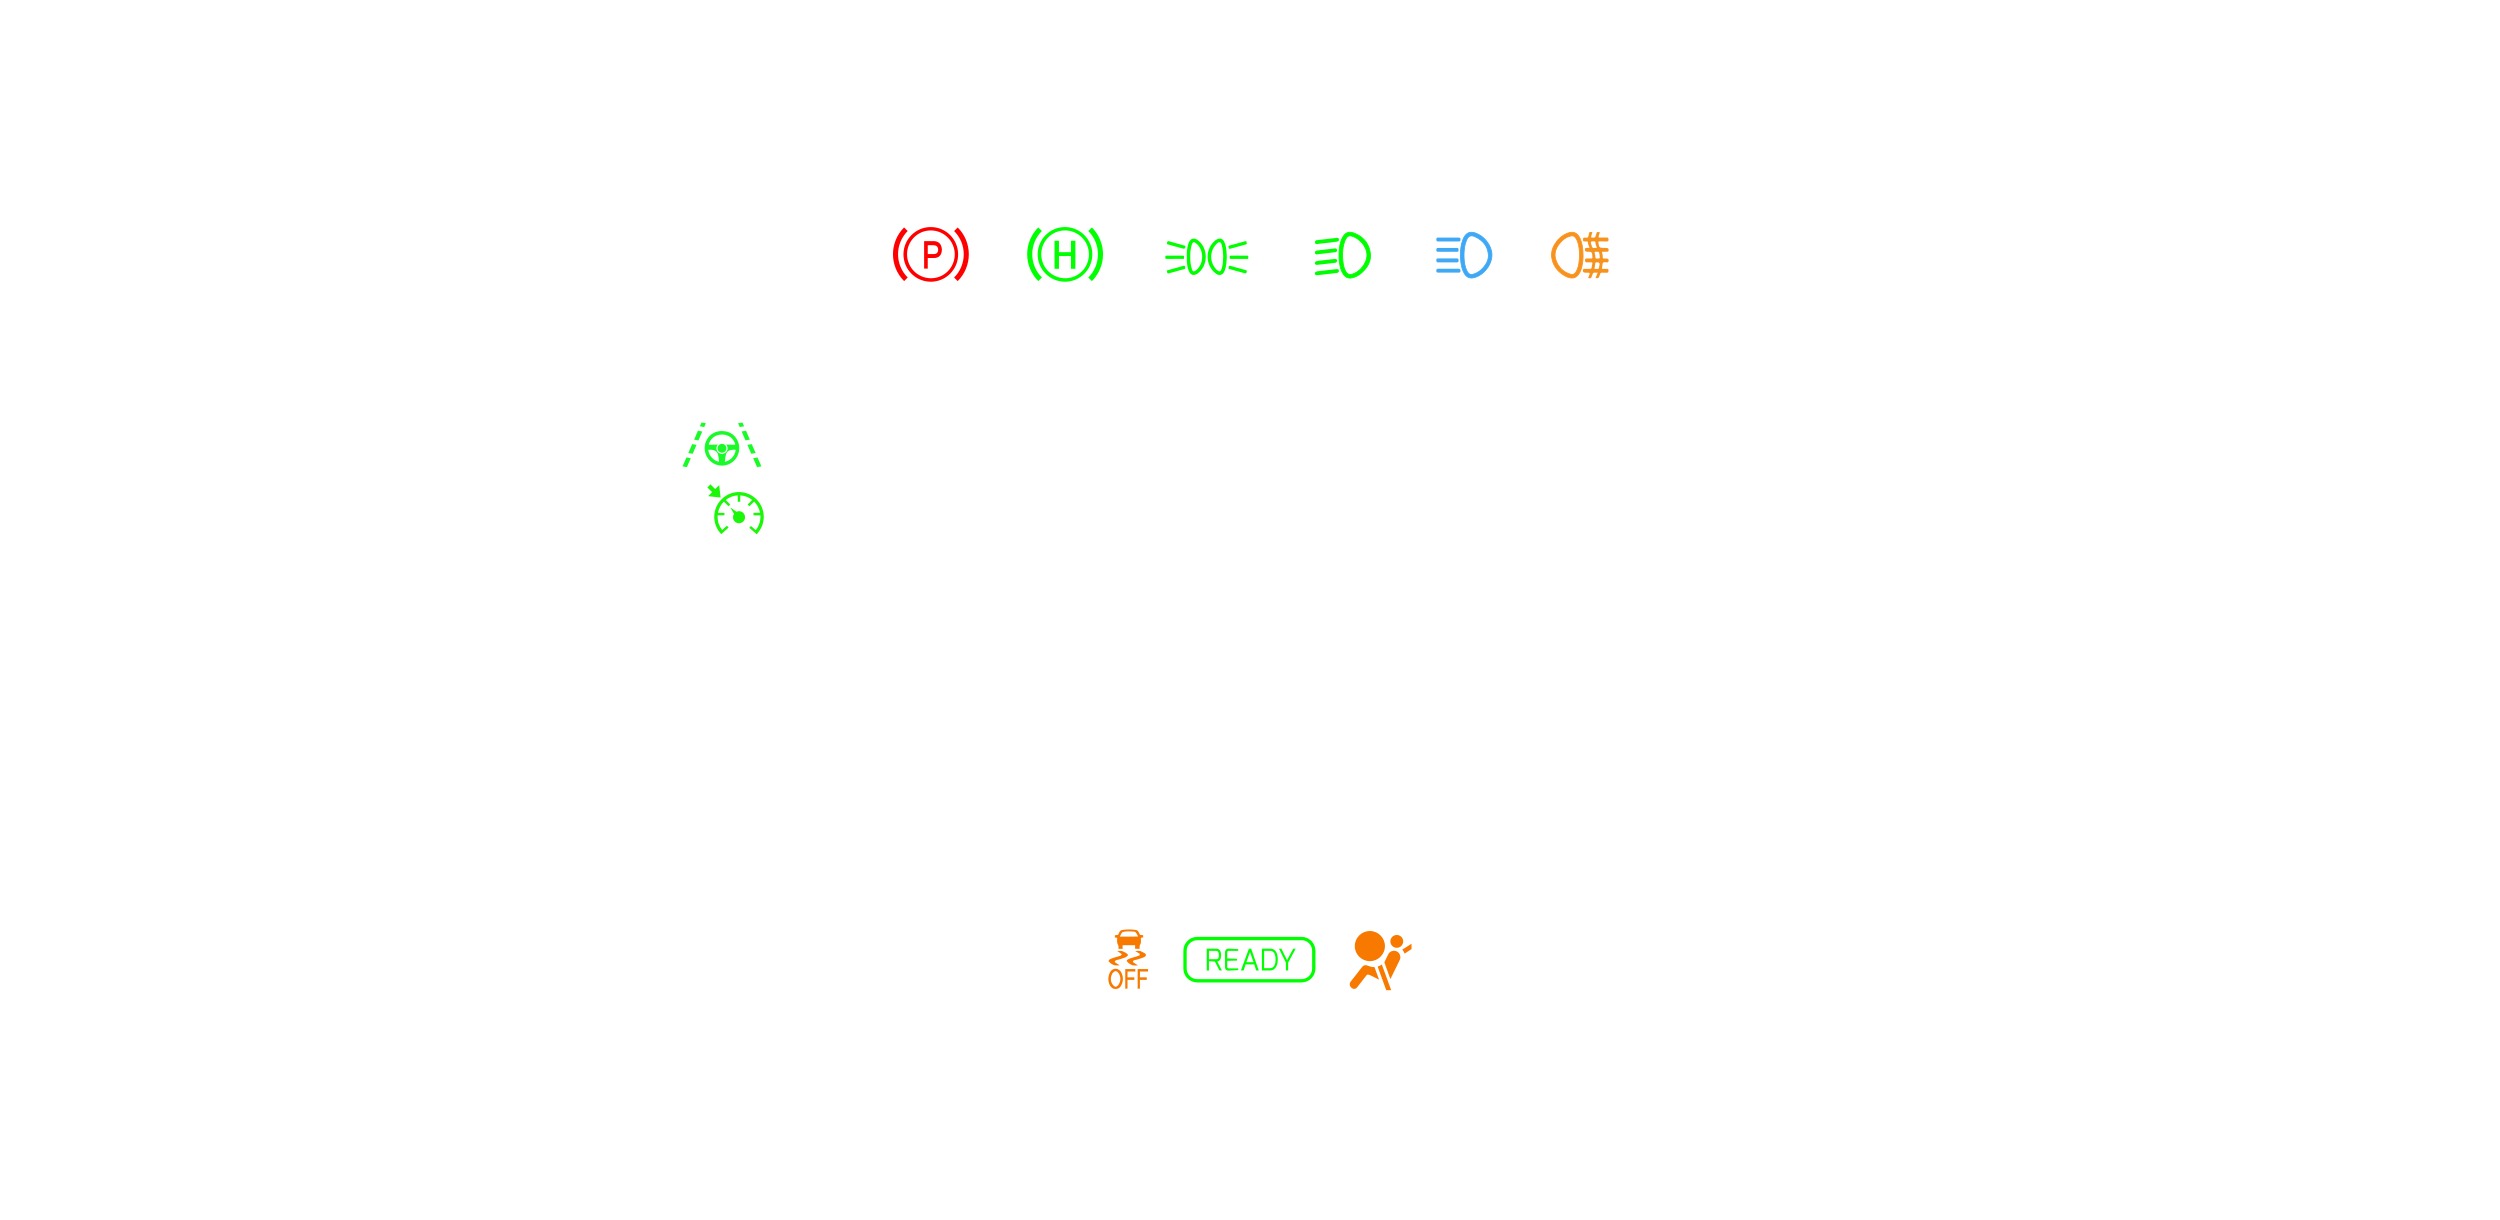
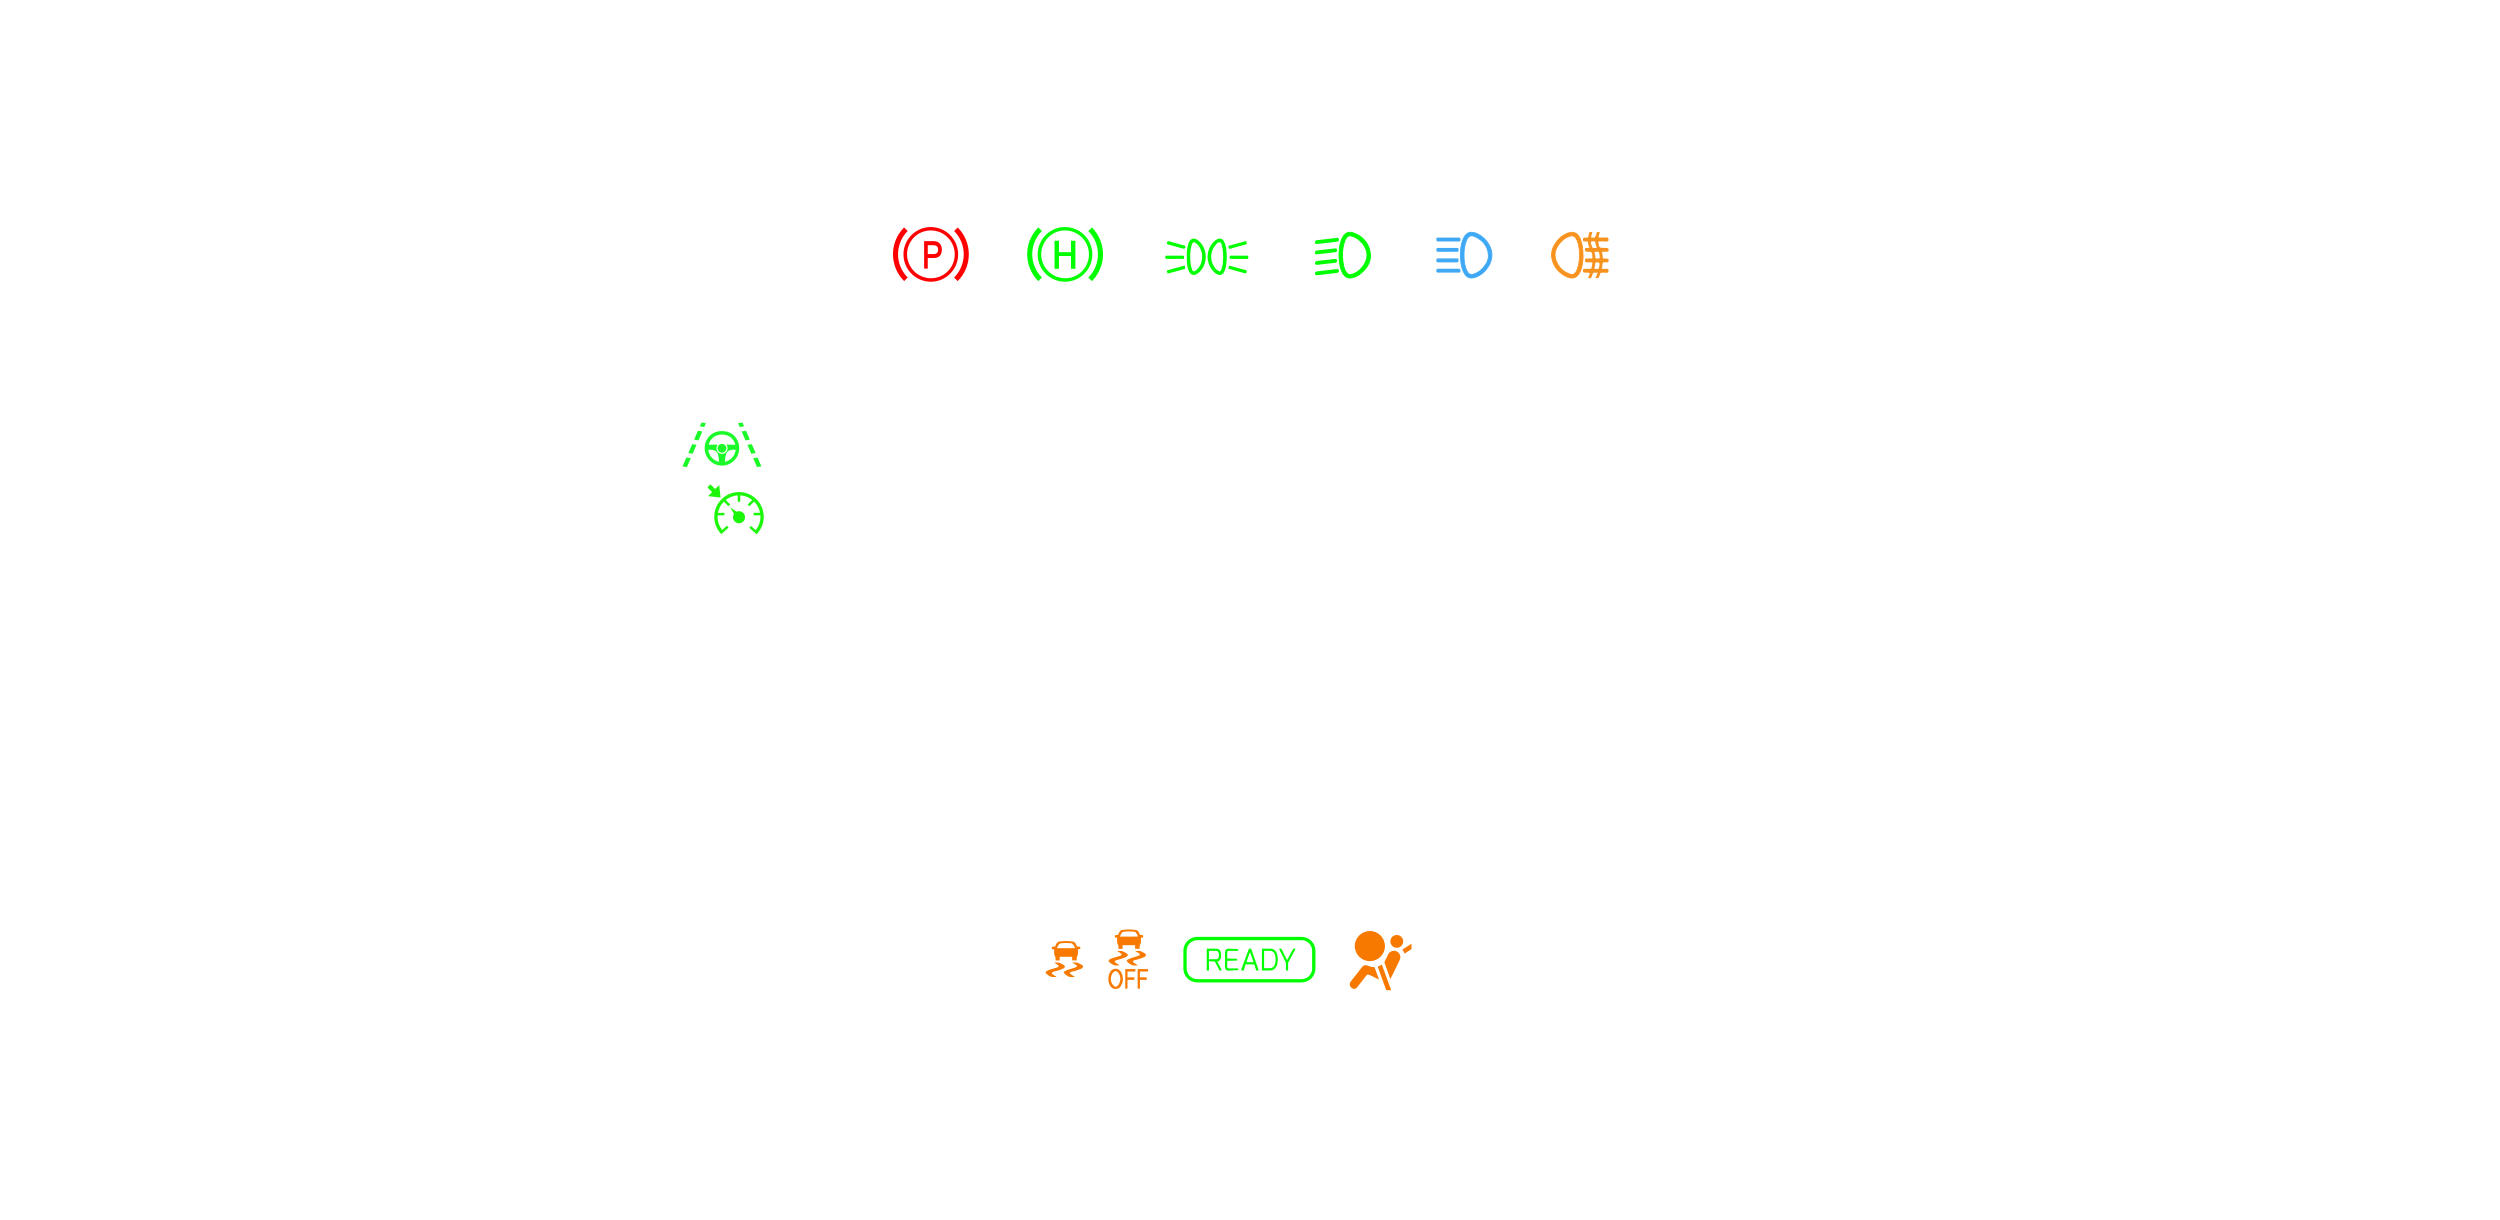
<svg xmlns="http://www.w3.org/2000/svg" viewBox="0 0 1509 736">
  <g id="foglight_sign">
    <path d="M 959.44 149.65 c -.51 -1.23 -.92 -2.33 -.99 -3.52 -.02 -.33 -.22 -.39 -.49 -.39 -.35 0 -.69 0 -1.04 0 -1.44 0 -1.44 -.02 -1.39 -1.45 .02 -.6 .22 -.88 .85 -.9 .71 -.02 1.61 .33 2.09 -.18 .41 -.44 .37 -1.3 .57 -1.96 .13 -.41 .05 -1.01 .56 -1.14 .45 -.11 1.04 -.16 1.41 .05 .35 .2 -.08 .67 -.16 1.01 -.18 .7 -.4 1.4 -.46 2.12 .05 .02 .08 .05 .11 .05 2.33 .25 2.29 .24 2.98 -1.95 .47 -1.49 -.04 -1.38 2.17 -1.29 -.23 .86 -.46 1.71 -.69 2.56 -.14 .51 -.04 .76 .58 .74 1.42 -.04 2.85 .03 4.27 -.03 .95 -.04 1.07 .46 1.08 1.23 0 .75 -.13 1.17 -1.02 1.14 -1.46 -.06 -2.92 .01 -4.37 -.03 -.69 -.02 -.81 .21 -.7 .86 .48 2.93 .61 3.07 3.53 3.07 .38 0 .76 0 1.15 0 1.3 0 1.76 .66 1.38 1.9 -.12 .4 -.42 .42 -.73 .42 -.87 0 -1.74 .03 -2.6 0 -.51 -.02 -.69 .09 -.52 .63 .28 .86 .45 1.75 .42 2.66 -.03 .65 .27 .86 .88 .8 .41 -.04 .83 0 1.25 0 1.25 0 1.69 .65 1.29 1.85 -.14 .43 -.46 .45 -.82 .47 -.83 .05 -1.9 -.36 -2.41 .16 -.47 .49 -.36 1.55 -.5 2.36 -.02 .14 -.05 .27 -.09 .41 -.23 .72 -.11 1.1 .78 1 .69 -.08 1.39 .01 2.08 -.02 .76 -.04 1.08 .27 1 1.04 -.07 .65 .04 1.35 -1 1.29 -1 -.06 -2.01 .01 -3.02 -.02 -.53 -.02 -.83 .13 -.96 .69 -.1 .43 -.39 .82 -.49 1.25 -.29 1.21 -.99 1.69 -2.33 1.28 .39 -1.01 .79 -2.05 1.25 -3.21 -.8 0 -1.45 .03 -2.1 -.01 -.48 -.03 -.67 .2 -.81 .6 -.26 .72 -.57 1.41 -.84 2.12 -.12 .3 -.22 .61 -.61 .6 -.41 -.01 -.92 .19 -1.2 -.12 -.29 -.32 .1 -.71 .23 -1.04 .86 -2.16 .87 -2.16 -1.5 -2.16 -.21 0 -.42 0 -.63 0 -1.22 0 -1.76 -.81 -1.3 -1.95 .17 -.44 .54 -.36 .88 -.37 1.11 0 2.22 -.03 3.33 0 .58 .02 .82 -.24 .91 -.75 .14 -.82 .26 -1.65 .42 -2.46 .11 -.54 -.05 -.76 -.62 -.73 -.87 .03 -1.74 -.05 -2.6 .02 -.95 .08 -1.14 -.32 -1.17 -1.2 -.03 -.98 .36 -1.19 1.21 -1.14 .87 .05 1.74 -.01 2.6 .02 .5 .02 .71 -.17 .64 -.66 -.02 -.17 -.01 -.35 -.02 -.52 -.19 -2.83 -.26 -2.89 -3.06 -2.9 -1.25 0 -1.74 -.72 -1.31 -1.91 .14 -.38 .43 -.41 .75 -.41 .59 0 1.18 0 1.93 0 Z M 963.34 151.97 c -.85 -.13 -.98 .17 -.73 .96 .23 .72 .33 1.5 .35 2.25 .02 .76 .34 .9 1.01 .89 1.75 -.02 1.76 0 1.58 -1.79 -.03 -.34 -.14 -.68 -.16 -1.02 -.08 -1.02 -.55 -1.54 -1.46 -1.29 -.3 0 -.45 .02 -.58 0 Z M 962.94 149.65 c .77 .09 1.13 -.06 .66 -.91 -.38 -.7 -.52 -1.5 -.6 -2.29 -.03 -.3 0 -.7 -.43 -.7 -.72 0 -1.6 -.31 -2.11 .13 -.48 .41 -.03 1.23 .1 1.86 .05 .24 .15 .46 .22 .69 .25 .89 .65 1.55 1.58 1.22 .3 0 .44 -.01 .58 0 Z M 962.81 159.74 c 0 .64 -.21 1.28 -.35 1.92 -.09 .44 .03 .6 .5 .64 2.03 .19 2.09 .16 2.41 -1.87 .04 -.24 .11 -.47 .14 -.71 q .2 -1.35 -1.35 -1.35 c -1.03 -.3 -1.34 .3 -1.36 1.37 Z" style="fill:#f6921e" />
    <path d="M 955.55 154.5 c -.03 2.32 -.26 5.36 -1.28 8.28 -1.75 5.04 -5.08 6.37 -9.71 3.72 -4.1 -2.34 -6.94 -5.73 -7.84 -10.48 -.59 -3.1 .12 -6 1.76 -8.67 1.84 -2.98 4.32 -5.24 7.59 -6.55 3.5 -1.4 6.07 -.33 7.65 3.11 1.18 2.58 1.81 5.97 1.82 10.59 Z M 953.23 150.57 c -.31 -2.41 -.68 -4.82 -2.12 -6.88 -.92 -1.31 -1.78 -1.59 -3.33 -1.19 -2.48 .65 -4.42 2.15 -6.05 4.04 -2.65 3.08 -3.95 6.59 -2.52 10.58 1.54 4.3 4.52 7.24 9 8.48 1.03 .28 1.92 -.07 2.61 -.89 .45 -.53 .78 -1.14 1.06 -1.78 1.24 -2.82 1.38 -5.84 1.56 -8.85 -.07 -1.18 -.07 -2.36 -.21 -3.53 Z" style="fill:#f6921e;stroke:#ff931e;stroke-miterlimit:10;stroke-width:.5px" />
  </g>
  <g id="highbeam_sign">
    <path d="M 874.4 143.43 c 2.05 0 4.09 .04 6.13 -.02 .9 -.02 1.03 .41 1.01 1.15 -.01 .69 -.03 1.19 -.97 1.18 -4.19 -.04 -8.39 -.04 -12.58 0 -1.01 .01 -.98 -.53 -1.01 -1.25 -.03 -.81 .24 -1.1 1.07 -1.08 2.11 .05 4.23 .02 6.34 .02 Z" style="fill:#3fa8f4" />
    <path d="M 874.21 164.53 c -2.04 0 -4.09 -.04 -6.13 .02 -.88 .02 -1.12 -.28 -1.11 -1.13 0 -.88 .23 -1.23 1.17 -1.22 4.09 .04 8.17 .05 12.26 0 1.02 -.01 1.08 .53 1.15 1.28 .08 .87 -.34 1.07 -1.1 1.06 -2.08 -.02 -4.16 0 -6.23 0 Z" style="fill:#40a9f4" />
    <path d="M 873.68 155.98 c 1.87 0 3.75 .04 5.62 -.02 .91 -.03 1.09 .35 1.1 1.17 .01 .85 -.17 1.26 -1.13 1.25 -3.74 -.04 -7.49 -.04 -11.23 0 -1.05 .01 -1.04 -.56 -1.06 -1.33 -.02 -.82 .27 -1.1 1.08 -1.08 1.87 .04 3.74 .01 5.62 .01 Z" style="fill:#41a9f4" />
    <path d="M 873.77 151.97 c -1.91 0 -3.82 -.03 -5.72 .02 -.83 .02 -1.1 -.27 -1.07 -1.08 .03 -.72 0 -1.27 1.01 -1.25 3.82 .05 7.63 .05 11.45 0 .99 -.01 .92 .53 .93 1.19 .02 .71 -.05 1.18 -.99 1.15 -1.87 -.07 -3.75 -.02 -5.62 -.02 Z" style="fill:#3fa8f4" />
    <path d="M 881.53 153.87 c -.01 -3.17 .3 -6.3 1.5 -9.27 .17 -.42 .35 -.83 .57 -1.23 1.61 -2.97 3.83 -3.83 7.03 -2.72 5.28 1.82 9.68 7.5 9.9 12.78 .26 6.28 -5.14 13.09 -11.33 14.28 -2.08 .4 -3.88 -.4 -5.14 -2.33 -1.38 -2.11 -1.91 -4.5 -2.27 -6.95 -.22 -1.51 -.23 -3.04 -.25 -4.56 Z M 883.67 154.87 c .1 3.03 .42 6.03 1.85 8.77 1.03 1.97 2.18 2.4 4.28 1.7 2.24 -.75 4.04 -2.13 5.55 -3.88 1.97 -2.27 3.3 -4.89 3.01 -7.95 -.48 -5.1 -3.46 -8.51 -7.96 -10.61 -2.61 -1.22 -4.13 -.47 -5.24 2.2 -1.17 2.8 -1.47 5.75 -1.49 8.75 0 .35 0 .69 0 1.04 Z" style="fill:#3fa8f4;stroke:#3fa9f5;stroke-miterlimit:10;stroke-width:.5px" />
  </g>
  <g id="headlight_sign">
    <path d="M 795.08 147.26 c -.7 .07 -1.31 -.09 -1.39 -.88 -.09 -.82 .41 -1.32 1.2 -1.41 4.02 -.48 8.04 -.94 12.07 -1.39 .64 -.07 1.13 .2 1.23 .85 .1 .69 -.24 1.26 -.95 1.38 -1.33 .22 -2.66 .38 -4 .53 -2.72 .32 -5.43 .62 -8.15 .93 Z" style="fill:#00fe00" />
    <path d="M 795.12 166.08 c -.5 .08 -1.25 .14 -1.44 -.86 -.14 -.73 .51 -1.35 1.6 -1.48 2.51 -.3 5.02 -.57 7.53 -.85 1.31 -.15 2.62 -.28 3.92 -.44 .75 -.09 1.41 .08 1.46 .91 .06 .85 -.52 1.31 -1.36 1.41 -1.72 .2 -3.44 .4 -5.16 .6 -2.1 .24 -4.2 .46 -6.56 .73 Z" style="fill:#00fe00" />
    <path d="M 807.08 157.35 c -.07 .91 -.69 1.23 -1.47 1.32 -1.99 .24 -3.98 .45 -5.97 .67 -1.51 .17 -3.02 .32 -4.53 .5 -.71 .09 -1.31 -.05 -1.41 -.83 -.1 -.73 .27 -1.2 1.06 -1.37 1.93 -.41 3.89 -.47 5.84 -.75 1.71 -.24 3.43 -.4 5.15 -.58 .84 -.09 1.35 .32 1.34 1.04 Z" style="fill:#00fe00" />
    <path d="M 794.98 153.52 c -.68 .05 -1.22 -.17 -1.29 -.9 -.08 -.82 .4 -1.31 1.21 -1.41 2.37 -.29 4.75 -.56 7.12 -.83 1.24 -.14 2.48 -.29 3.72 -.42 .64 -.07 1.22 .06 1.32 .83 .1 .77 -.28 1.34 -1.03 1.43 -3.68 .46 -7.36 .87 -11.04 1.29 Z" style="fill:#00fe00" />
    <path d="M 808.22 154.08 c .03 -3.14 .29 -6.03 1.27 -8.81 .28 -.79 .61 -1.54 1.05 -2.26 1.53 -2.54 3.55 -3.43 6.35 -2.44 5.32 1.87 8.88 5.56 10.06 11.09 1.2 5.6 -1.37 9.89 -5.53 13.39 -1.58 1.33 -3.38 2.28 -5.44 2.68 -2.2 .43 -3.87 -.37 -5.11 -2.16 -1.54 -2.24 -2.04 -4.82 -2.42 -7.43 -.21 -1.41 -.22 -2.83 -.23 -4.04 Z M 815.96 142.5 c -1.62 -.45 -2.72 .06 -3.55 1.58 -.41 .75 -.77 1.55 -1.02 2.37 -1.19 3.92 -1.26 7.92 -.73 11.95 .26 2 .72 3.96 1.81 5.7 .9 1.45 1.91 1.83 3.54 1.44 4.7 -1.13 9.09 -6.67 9.09 -11.49 .04 -5.32 -4.67 -10.32 -9.14 -11.55 Z" style="fill:#00fe00;stroke:#00ff00;stroke-miterlimit:10;stroke-width:.5px" />
  </g>
  <g id="positionlight_sign">
    <path d="M 715.49 148.8 c -.06 1.21 -.48 1.52 -1.6 1.2 -2.96 -.82 -5.91 -1.69 -8.89 -2.45 -.87 -.22 -.66 -.66 -.53 -1.21 .14 -.59 .29 -.96 1.1 -.73 3.08 .91 6.19 1.73 9.28 2.6 .3 .09 .75 .09 .65 .59 Z" style="fill:#01fe01" />
    <path d="M 752.59 146.84 c .1 .54 -.24 .6 -.54 .68 -3.16 .87 -6.33 1.72 -9.48 2.62 -.62 .18 -.83 -.02 -.89 -.59 -.05 -.48 -.63 -1.05 .31 -1.31 3.23 -.88 6.45 -1.81 9.69 -2.64 1.14 -.29 .51 .95 .91 1.23 Z" style="fill:#01fe01" />
    <path d="M 714.61 160.41 c .84 -.05 .6 .75 .8 1.18 .22 .46 -.02 .64 -.49 .77 -3.17 .86 -6.33 1.74 -9.48 2.65 -.78 .22 -.89 -.28 -.98 -.79 -.08 -.43 -.51 -.91 .42 -1.14 3.14 -.8 6.26 -1.73 9.38 -2.6 .1 -.03 .2 -.04 .35 -.06 Z" style="fill:#01fe01" />
    <path d="M 742.36 160.41 c .53 .15 1.06 .3 1.6 .45 2.63 .72 5.26 1.47 7.9 2.15 .74 .19 .83 .54 .64 1.19 -.18 .62 -.39 .97 -1.15 .75 -3.05 -.88 -6.12 -1.72 -9.19 -2.55 -.48 -.13 -.78 -.3 -.61 -.83 .14 -.46 .08 -1.09 .82 -1.16 Z" style="fill:#01fe01" />
    <path d="M 709.08 156.27 c -1.63 0 -3.26 -.04 -4.89 .02 -.79 .03 -.81 -.39 -.8 -.97 0 -.55 -.03 -1.01 .78 -1 3.26 .03 6.51 .04 9.77 0 .86 -.01 .75 .46 .74 .98 -.01 .49 .17 1.04 -.72 .99 -1.63 -.07 -3.26 -.02 -4.88 -.02 Z" style="fill:#00fe00" />
    <path d="M 747.79 156.27 c -1.6 0 -3.19 -.03 -4.79 .02 -.7 .02 -.81 -.29 -.78 -.87 .02 -.56 -.1 -1.11 .79 -1.1 3.26 .03 6.52 .04 9.78 0 .91 -.01 .66 .57 .68 1.04 .02 .48 .11 .95 -.69 .93 -1.66 -.06 -3.33 -.02 -5 -.02 Z" style="fill:#00fe00" />
    <path d="M 740.49 155.18 c -.13 2.57 -.2 5.39 -1.21 8.05 -1.14 3.01 -3.36 3.63 -5.84 1.55 -6.22 -5.23 -5.89 -14.8 .09 -19.67 .32 -.26 .68 -.48 1.05 -.66 1.82 -.91 3.3 -.44 4.28 1.36 .9 1.65 1.18 3.47 1.4 5.29 .15 1.27 .15 2.56 .23 4.07 Z M 737.67 148.89 c -.26 -.99 -.29 -2.37 -1.34 -2.63 -1.12 -.27 -1.96 .85 -2.68 1.69 -3.21 3.75 -3.46 9.23 -.62 13.29 .66 .94 1.41 1.8 2.46 2.34 .67 .35 1.2 .29 1.5 -.48 .17 -.42 .37 -.82 .5 -1.25 .66 -2.21 .76 -4.5 .83 -6.9 -.09 -1.95 -.1 -4.04 -.64 -6.06 Z" style="fill:#00fe00" />
    <path d="M 716.39 155.23 c -.15 -2.61 .07 -5.19 .78 -7.71 1.09 -3.9 3.72 -4.63 6.68 -1.86 5.21 4.87 5.27 13.63 .12 18.54 -.47 .45 -1 .86 -1.57 1.19 -2.03 1.15 -3.68 .61 -4.69 -1.51 -.88 -1.85 -1.16 -3.84 -1.31 -5.84 -.07 -.93 -.01 -1.87 -.01 -2.8 Z M 719.49 162.61 c .5 1.39 1 1.5 2.23 .68 .11 -.08 .22 -.16 .33 -.25 4.73 -3.8 4.78 -12.11 .1 -16.01 -1.56 -1.3 -2.22 -1.13 -2.83 .82 -.72 2.3 -.9 4.68 -.91 7.08 .02 2.61 .19 5.2 1.09 7.67 Z" style="fill:#00fe00" />
  </g>
  <g id="autohold_sign">
    <path d="M 656.91 167.49 l -.02 .02 2.17 2.17 c 4.3 -4.29 6.72 -10.12 6.72 -16.19 0 -6.08 -2.41 -11.9 -6.7 -16.2 l -2.17 2.17 c 3.72 3.72 5.81 8.76 5.81 14.02 c 0.00 5.26 -2.09 10.3 -5.81 14.02 h 0 Z M 626.72 169.67 l 2.17 -2.17 c 0 0 -.01 -.01 -.02 -.02 c -3.72 -3.71 -5.81 -8.76 -5.81 -14.02 0 -5.26 2.09 -10.3 5.81 -14.02 l -2.17 -2.17 c -4.29 4.3 -6.71 10.12 -6.7 16.2 0 6.07 2.42 11.9 6.72 16.19 h 0 Z M 626.72 169.67" style="fill:#00ff00" />
    <path d="M 642.83 139.09 c 6.88 0 12.8 4.85 14.17 11.59 1.37 6.74 -2.21 13.51 -8.54 16.19 -7.34 3.01 -15.73 -.45 -18.82 -7.75 -3.09 -7.31 .29 -15.73 7.56 -18.89 1.78 -.75 3.69 -1.14 5.63 -1.14 M 642.83 137.05 c -9.11 0 -16.5 7.39 -16.5 16.5 c 0.0 9.11 7.39 16.5 16.5 16.5 9.11 0.0 16.5 -7.39 16.5 -16.5 0.0 -9.11 -7.39 -16.5 -16.5 -16.5 h 0 Z M 642.83 137.05" style="fill:#00ff00" />
    <path d="M 636.52 145.32 h 2.67 v 6.9 h 7.24 v -6.9 h 2.67 v 16.92 h -2.67 v -7.7 h -7.24 v 7.7 h -2.67 v -16.92 Z" style="fill:#00ff00" />
  </g>
  <g id="handbrake_sign">
    <path d="M 575.91 167.49 l -.02 .02 2.17 2.17 c 4.3 -4.29 6.72 -10.12 6.72 -16.19 0 -6.08 -2.41 -11.9 -6.7 -16.2 l -2.17 2.17 c 3.72 3.72 5.81 8.76 5.81 14.02 c 0.00 5.26 -2.09 10.3 -5.81 14.02 h 0 Z M 545.72 169.67 l 2.17 -2.17 c 0 0 -.01 -.01 -.02 -.02 c -3.72 -3.71 -5.81 -8.76 -5.81 -14.02 0 -5.26 2.09 -10.3 5.81 -14.02 l -2.17 -2.17 c -4.29 4.3 -6.71 10.12 -6.7 16.2 0 6.07 2.42 11.9 6.72 16.19 h 0 Z M 545.72 169.67" style="fill:#ff0000" />
    <path d="M 561.83 139.09 c 6.88 0 12.8 4.85 14.17 11.59 1.37 6.74 -2.21 13.51 -8.54 16.19 -7.34 3.01 -15.73 -.45 -18.82 -7.75 -3.09 -7.31 .29 -15.73 7.56 -18.89 1.78 -.75 3.69 -1.14 5.63 -1.14 M 561.83 137.05 c -9.11 0 -16.5 7.39 -16.5 16.5 c 0.0 9.11 7.39 16.5 16.5 16.5 9.11 0.0 16.5 -7.39 16.5 -16.5 0.0 -9.11 -7.39 -16.5 -16.5 -16.5 h 0 Z M 561.83 137.05" style="fill:#ff0000" />
    <path d="M 563.67 155.74 h -3.68 v 6.39 h -2.19 v -16.6 h 5.94 c 2.97 .16 4.56 1.84 4.78 5.03 -.04 3.41 -1.66 5.14 -4.84 5.19 h 0 Z M 563.42 148 h -3.42 v 5.35 h 3.42 c 1.94 .05 2.88 -.88 2.84 -2.79 -.09 -1.65 -1.03 -2.5 -2.84 -2.55 h 0 Z" style="fill:#ff0000" />
  </g>
  <g id="airbag_sign">
    <path d="M 836.74 597.69 c -1.43 -3.94 -2.87 -7.89 -4.3 -11.83 -.28 -.76 -.56 -1.53 -.84 -2.29 -.02 -.05 -.03 -.1 -.04 -.14 .92 -.26 1.73 -.7 2.48 -1.28 .05 .02 .05 .07 .06 .11 1.86 5.1 3.71 10.2 5.57 15.29 .02 .04 .02 .09 .04 .14 h -2.97 Z" style="fill:#f77900" />
    <path d="M 852 572.86 c -.24 .09 -.42 .25 -.63 .39 -1.17 .76 -2.33 1.54 -3.5 2.31 -.02 .01 -.04 .02 -.06 .03 -.3 -.89 -.74 -1.68 -1.39 -2.37 .06 -.08 .16 -.12 .24 -.18 1.75 -1.12 3.49 -2.24 5.24 -3.35 .03 -.02 .06 -.03 .09 -.04 v 3.22 Z" style="fill:#f77900" />
    <path d="M 835.95 571.07 c 0 5.03 -4.09 9.09 -9.12 9.08 -5.02 0 -9.1 -4.1 -9.08 -9.11 .02 -5.04 4.1 -9.09 9.13 -9.08 5 .01 9.08 4.11 9.07 9.1 Z" style="fill:#f77900" />
    <path d="M 829.38 583.73 c .19 -.05 .27 .03 .34 .22 .59 1.63 1.19 3.26 1.78 4.89 .3 .81 .59 1.62 .88 2.43 -.06 .06 -.1 0 -.13 -.02 -1.14 -.57 -2.28 -1.14 -3.41 -1.73 -.75 -.39 -1.5 -.77 -2.29 -1.07 -.4 -.15 -.81 -.23 -1.24 -.14 -.17 .04 -.29 .13 -.39 .27 -.48 .63 -.98 1.25 -1.47 1.87 -.63 .81 -1.25 1.62 -1.88 2.42 -.78 1 -1.57 2 -2.35 3.01 -.43 .56 -.97 .92 -1.66 1 -.63 .07 -1.2 -.14 -1.7 -.55 -.59 -.48 -1.02 -1.05 -1.13 -1.81 -.09 -.57 0 -1.11 .28 -1.62 .27 -.49 .65 -.9 .99 -1.33 1.28 -1.64 2.56 -3.28 3.85 -4.92 .73 -.93 1.45 -1.85 2.17 -2.78 .29 -.37 .59 -.73 1 -.96 .32 -.18 .67 -.27 1.03 -.32 .67 -.09 1.25 .19 1.84 .42 .63 .24 1.28 .46 1.94 .6 .35 .07 .7 .1 1.05 .11 .17 .02 .33 .02 .5 0 Z" style="fill:#f77900" />
    <path d="M 839.24 591 c -.39 -1.09 -.77 -2.14 -1.15 -3.2 -.82 -2.27 -1.63 -4.55 -2.45 -6.82 -.04 -.1 -.04 -.19 .01 -.29 .77 -1.58 1.52 -3.17 2.32 -4.73 .61 -1.19 1.63 -1.87 2.96 -2.04 1.99 -.26 3.81 1.08 4.23 2.99 .2 .91 .09 1.78 -.32 2.62 -1.45 2.97 -2.9 5.94 -4.35 8.91 -.39 .79 -.78 1.59 -1.17 2.38 -.02 .04 -.04 .08 -.08 .16 Z" style="fill:#f77900" />
    <path d="M 843.09 572.1 c -2.13 0 -3.87 -1.75 -3.87 -3.88 0 -2.13 1.75 -3.87 3.88 -3.87 2.14 0 3.88 1.75 3.87 3.9 -.01 2.13 -1.75 3.86 -3.88 3.85 Z" style="fill:#f77900" />
    <path d="M 829.38 583.73 c -.17 .05 -.33 .05 -.5 0 .17 0 .33 0 .5 0 Z" style="fill:#f77900" />
  </g>
  <g id="escoff_sign">
    <path d="M 674.92 564.24 c .48 -1.13 .98 -2.69 2.46 -2.93 2.79 -.35 5.65 -.43 8.42 .05 1.38 .35 1.76 1.81 2.24 2.9 .67 .07 1.33 .16 2 .26 -.01 .44 -.03 .87 -.04 1.31 -.45 .08 -.91 .15 -1.36 .23 -.08 1.41 .38 2.97 -.51 4.23 -.46 .74 -.2 1.63 -.25 2.44 -.92 0 -1.84 -.01 -2.76 -.08 .01 -.71 .03 -1.43 .04 -2.14 -2.52 -.02 -5.04 -.01 -7.56 0 0 .74 .02 1.48 .02 2.23 -.83 0 -1.67 0 -2.5 0 -.02 -.85 .18 -1.78 -.33 -2.54 -.82 -1.24 -.42 -2.75 -.48 -4.12 -.34 -.06 -1.01 -.17 -1.36 -.23 -.01 -.32 -.04 -.97 -.05 -1.3 .67 -.11 1.34 -.2 2.02 -.28 M 677.62 562.55 c -.85 .73 -1.17 1.84 -1.69 2.79 3.68 -.01 7.36 .07 11.04 -.05 -.53 -1 -.93 -2.11 -1.85 -2.87 -2.48 -.25 -5.06 -.45 -7.5 .13 h 0 Z M 677.62 562.55" style="fill:#f77900" />
    <path d="M 674.31 574.01 c 1.2 0 2.53 -.29 3.62 .31 1.11 .6 2.47 1.02 2.98 2.22 -.52 .55 -1.03 1.17 -1.81 1.39 -1.67 .57 -3.33 1.22 -5.08 1.56 -.55 .15 -1.36 .61 -1.11 1.25 .86 .76 2 1.19 2.89 1.94 -1.07 .01 -2.17 .14 -3.23 -.05 -1.28 -.52 -2.49 -1.29 -3.37 -2.31 -.11 -.48 .15 -1.03 .64 -1.24 1.95 -1.08 4.23 -1.39 6.33 -2.15 .48 -.14 .71 -.6 1.02 -.93 -.88 -.77 -1.95 -1.29 -2.87 -2 h 0 Z M 674.31 574.01" style="fill:#f77900" />
    <path d="M 685.21 574.03 c 1.29 -.01 2.74 -.37 3.88 .39 .84 .5 1.91 .77 2.49 1.57 .5 .86 -.54 1.62 -1.3 1.89 -1.7 .55 -3.33 1.29 -5.11 1.57 -.72 .08 -1.6 .56 -1.22 1.36 .89 .72 2 1.16 2.89 1.9 -1.41 -.02 -3 .34 -4.22 -.5 -1.03 -.67 -2.54 -1.32 -2.48 -2.69 2.31 -1.57 5.28 -1.72 7.79 -2.93 -.01 -.23 -.03 -.7 -.03 -.93 -.9 -.54 -1.79 -1.07 -2.68 -1.61 h 0 Z M 685.21 574.03" style="fill:#f77900" />
    <path d="M 672.4 584.87 c 1.54 -.48 3.22 .28 4.04 1.54 1.88 2.76 1.79 6.64 -.28 9.29 -.91 1.18 -2.65 1.53 -4.07 1.05 -1.1 -.41 -1.84 -1.37 -2.33 -2.34 -1.12 -2.4 -.98 -5.25 .27 -7.59 .48 -.9 1.32 -1.65 2.37 -1.95 M 673.11 586.13 c -.64 .32 -1.19 .79 -1.62 1.34 -1.53 2.48 -1.36 6.23 1.33 7.97 .71 .57 1.51 -.21 2.03 -.66 1.43 -1.79 1.83 -4.29 .89 -6.37 -.41 -1.04 -1.32 -2.3 -2.62 -2.27 h 0 Z M 673.11 586.13" style="fill:#f77900" />
    <path d="M 679.2 584.91 c 2.03 .01 4.06 0 6.08 0 0 .5 -.01 1 -.01 1.5 -1.57 0 -3.13 0 -4.69 0 -.01 1.16 -.02 2.33 -.02 3.49 1.38 0 2.76 0 4.14 0 0 .51 0 1.03 0 1.54 -1.38 0 -2.76 0 -4.15 0 .02 1.75 .01 3.5 .01 5.25 -.34 .03 -1.02 .09 -1.36 .12 .01 -3.97 .01 -7.93 0 -11.9 h 0 Z M 679.2 584.91" style="fill:#f77900" />
    <path d="M 686.69 584.91 c 2.09 .01 4.19 0 6.28 0 0 .5 0 1 0 1.5 -1.63 0 -3.27 0 -4.9 0 -.01 1.16 -.02 2.33 -.02 3.49 1.38 0 2.76 0 4.14 0 0 .51 0 1.03 0 1.54 -1.38 0 -2.76 0 -4.15 0 .02 1.77 .01 3.55 .02 5.33 -.34 0 -1.03 .01 -1.37 .01 .01 -3.96 .01 -7.92 0 -11.87 h 0 Z M 686.69 584.91" style="fill:#f77900" />
  </g>
+   <g id="esc_sign" transform="translate(-38 7)">
+     <path d="M 674.92 564.24 c .48 -1.13 .98 -2.69 2.46 -2.93 2.79 -.35 5.65 -.43 8.42 .05 1.38 .35 1.76 1.81 2.24 2.9 .67 .07 1.33 .16 2 .26 -.01 .44 -.03 .87 -.04 1.31 -.45 .08 -.91 .15 -1.36 .23 -.08 1.41 .38 2.97 -.51 4.23 -.46 .74 -.2 1.63 -.25 2.44 -.92 0 -1.84 -.01 -2.76 -.08 .01 -.71 .03 -1.43 .04 -2.14 -2.52 -.02 -5.04 -.01 -7.56 0 0 .74 .02 1.48 .02 2.23 -.83 0 -1.67 0 -2.5 0 -.02 -.85 .18 -1.78 -.33 -2.54 -.82 -1.24 -.42 -2.75 -.48 -4.12 -.34 -.06 -1.01 -.17 -1.36 -.23 -.01 -.32 -.04 -.97 -.05 -1.3 .67 -.11 1.34 -.2 2.02 -.28 M 677.62 562.55 c -.85 .73 -1.17 1.84 -1.69 2.79 3.68 -.01 7.36 .07 11.04 -.05 -.53 -1 -.93 -2.11 -1.85 -2.87 -2.48 -.25 -5.06 -.45 -7.5 .13 h 0 Z M 677.62 562.55" style="fill:#f77900" />
+     <path d="M 674.31 574.01 c 1.2 0 2.53 -.29 3.62 .31 1.11 .6 2.47 1.02 2.98 2.22 -.52 .55 -1.03 1.17 -1.81 1.39 -1.67 .57 -3.33 1.22 -5.08 1.56 -.55 .15 -1.36 .61 -1.11 1.25 .86 .76 2 1.19 2.89 1.94 -1.07 .01 -2.17 .14 -3.23 -.05 -1.28 -.52 -2.49 -1.29 -3.37 -2.31 -.11 -.48 .15 -1.03 .64 -1.24 1.95 -1.08 4.23 -1.39 6.33 -2.15 .48 -.14 .71 -.6 1.02 -.93 -.88 -.77 -1.95 -1.29 -2.87 -2 h 0 Z M 674.31 574.01" style="fill:#f77900" />
+     <path d="M 685.21 574.03 c 1.29 -.01 2.74 -.37 3.88 .39 .84 .5 1.91 .77 2.49 1.57 .5 .86 -.54 1.62 -1.3 1.89 -1.7 .55 -3.33 1.29 -5.11 1.57 -.72 .08 -1.6 .56 -1.22 1.36 .89 .72 2 1.16 2.89 1.9 -1.41 -.02 -3 .34 -4.22 -.5 -1.03 -.67 -2.54 -1.32 -2.48 -2.69 2.31 -1.57 5.28 -1.72 7.79 -2.93 -.01 -.23 -.03 -.7 -.03 -.93 -.9 -.54 -1.79 -1.07 -2.68 -1.61 h 0 Z M 685.21 574.03" style="fill:#f77900" />
+   </g>
  <g id="ready_sign">
    <rect x="715.28" y="566.5" width="77.72" height="25.5" rx="7.37" ry="7.37" style="fill:none;stroke:#00ff00;stroke-miterlimit:10;stroke-width:2px" />
    <path d="M 728.39 572.61 h 5.62 c 1.71 0 3.04 .97 3.04 3.96 0 3.42 -1.78 3.71 -2.29 3.78 l 2.77 5.44 h -1.44 l -2.77 -5.38 -3.6 -.25 v 5.64 h -1.33 v -13.18 Z M 734.01 578.96 c .83 0 1.69 0 1.69 -2.39 c 0 -2.39 -.9 -2.61 -1.69 -2.61 h -4.29 v 5.01 h 4.29 Z" style="fill:#00ff00" />
    <path d="M 739.43 574.95 c 0 -1.76 1.06 -2.39 2.27 -2.34 l 5.69 .29 v 1.04 h -5.69 c -.94 0 -.94 .52 -.94 1.01 v 3.6 l 5.91 .18 v 1.06 l -5.91 .18 v 3.6 c .02 .95 .59 .94 1.12 .94 h 5.51 v 1.03 l -5.51 .31 c -1.19 .07 -2.45 -.23 -2.45 -2.27 v -8.62 Z" style="fill:#00ff00" />
    <path d="M 753.85 572.61 h 1.33 l 4.63 13.18 h -1.58 l -1.13 -3.67 h -5.26 l -1.19 3.67 h -1.64 l 4.84 -13.18 Z M 756.62 580.78 l -2.12 -6.14 -2.18 6.14 h 4.3 Z" style="fill:#00ff00" />
    <path d="M 761.69 572.61 h 4.9 c 4.05 0 4.68 3.94 4.68 6.64 0 2.99 -1.21 6.54 -4.68 6.54 h -4.9 v -13.18 Z M 766.59 584.4 c 2.38 0 3.35 -2.39 3.35 -5.17 0 -3.85 -1.26 -5.29 -3.35 -5.29 h -3.57 v 10.46 h 3.57 Z" style="fill:#00ff00" />
    <path d="M 773.45 572.61 l 3.4 6.91 3.76 -6.91 h 1.46 l -4.56 8.5 v 4.68 h -1.33 v -4.68 l -4.2 -8.5 h 1.46 Z" style="fill:#00ff00" />
  </g>
  <g id="zidongshengtian_sign">
    <path d="M 414.32 276.12 l 2.62 .46 -2.32 5.38 -2.63 -.46 2.32 -5.38 Z M 457.25 276.12 l 2.32 5.38 -2.62 .46 -2.32 -5.38 2.63 -.46 h 0 Z M 417.8 268.06 l 2.62 .46 -2.32 5.38 -2.62 -.46 2.32 -5.38 h 0 Z M 453.77 268.06 l 2.32 5.38 -2.63 .47 -2.32 -5.38 2.63 -.47 h 0 Z M 421.28 259.99 l 2.63 .46 -2.32 5.38 -2.62 -.46 2.32 -5.38 Z M 450.29 259.99 l 2.32 5.38 -2.63 .46 -2.32 -5.38 2.62 -.46 Z M 423.43 255.01 l 2.63 .46 -.99 2.3 -2.62 -.46 .99 -2.3 h 0 Z M 448.13 255.01 l .99 2.3 -2.62 .46 -.99 -2.3 2.62 -.46 Z M 448.13 255.01" style="fill:#1afa29" />
    <path d="M 443.17 263.05 c -1.91 -1.92 -4.65 -2.88 -7.39 -2.88 c -2.74 0.00 -5.48 .97 -7.39 2.88 c -1.96 1.98 -3.06 4.66 -3.05 7.45 0 2.91 1.16 5.55 3.05 7.45 1.95 1.98 4.61 3.1 7.39 3.09 1.32 0 2.62 -.25 3.86 -.74 1.32 -.53 2.52 -1.33 3.52 -2.35 1.96 -1.98 3.06 -4.66 3.05 -7.45 0 -2.91 -1.17 -5.55 -3.05 -7.45 h 0 Z M 429.89 276.47 c -1.17 -1.19 -2 -2.71 -2.31 -4.42 -.12 -.47 .09 -.6 .43 -.6 .7 -.01 1.4 -.01 2.06 .12 2.37 .46 3.22 1.61 3.64 4.27 .16 .97 .25 2.1 .33 2.91 -1.58 -.33 -3.02 -1.12 -4.15 -2.27 h 0 Z M 435.79 273.97 c -.56 0 -1.14 -.14 -1.64 -.43 -1.07 -.6 -1.72 -1.74 -1.71 -2.96 0 -.86 .31 -1.64 .84 -2.24 -.61 .03 -3.56 .08 -4.93 .13 -.42 .03 -.57 -.18 -.46 -.6 .42 -1.25 1.11 -2.37 2.02 -3.29 1.51 -1.54 3.69 -2.31 5.89 -2.31 c 2.20 0.00 4.37 .77 5.9 2.31 c .9 .91 1.61 2.04 2.02 3.29 .12 .42 -.04 .63 -.46 .6 -1.37 -.05 -4.33 -.09 -4.93 -.13 .52 .6 .84 1.38 .84 2.24 0 .94 -.38 1.79 -.98 2.4 -.22 .22 -.47 .4 -.73 .56 -.52 .27 -1.1 .43 -1.66 .43 h 0 Z M 441.69 276.47 c -1.12 1.14 -2.56 1.94 -4.16 2.28 .08 -.82 .18 -1.94 .33 -2.91 .42 -2.66 1.27 -3.82 3.64 -4.27 .67 -.13 1.37 -.13 2.06 -.12 .35 -.01 .55 .13 .43 .6 -.31 1.7 -1.14 3.22 -2.3 4.41 h 0 Z M 441.69 276.47" style="fill:#1afa29" />
    <path d="M 437.67 268.67 c -.97 -.98 -2.79 -.98 -3.77 0 -.48 .48 -.78 1.16 -.78 1.91 0 .99 .54 1.9 1.41 2.37 .77 .42 1.72 .42 2.51 0 .87 -.47 1.41 -1.38 1.41 -2.37 .01 -.74 -.29 -1.42 -.77 -1.91 h 0 Z M 437.67 268.67" style="fill:#1afa29" />
  </g>
  <g id="cruise_sign">
    <path d="M 446.06 308.55 c -.54 0 -1.04 .12 -1.5 .33 l -3.77 -2.59 2.26 3.86 c -.41 .6 -.62 1.31 -.62 2.04 0 2.01 1.63 3.64 3.64 3.64 c 2.01 0.00 3.64 -1.63 3.64 -3.64 0.00 -2.01 -1.63 -3.64 -3.64 -3.64 h 0 Z M 434.95 300.33 l -.86 -7.54 -2.41 2.41 -2.84 -2.84 -1.86 1.86 2.84 2.84 -2.41 2.41 7.54 .86 Z M 434.95 300.33" style="fill:#1bf609" />
    <path d="M 461 311.94 c 0 -4.66 -2.15 -8.83 -5.5 -11.57 l -.02 -.02 h 0 c -2.39 -1.94 -5.39 -3.16 -8.66 -3.33 v -.02 h -1.51 v .02 c -3.28 .16 -6.29 1.39 -8.69 3.35 l -.02 -.02 -.27 .27 c -3.19 2.74 -5.21 6.8 -5.21 11.33 0 3.42 1.16 6.69 3.27 9.33 h 0 c 0 0 .02 .02 .02 .02 c .26 .32 .52 .62 .8 .92 l .02 -.02 .17 .19 4.37 -3.96 -1.01 -1.12 -2.88 2.61 c -1.78 -2.27 -2.75 -5.06 -2.75 -7.98 0 -.3 .01 -.59 .03 -.88 h 4.11 v -1.51 h -3.92 c .49 -2.61 1.76 -4.95 3.57 -6.76 l 2.78 2.78 1.07 -1.07 -2.72 -2.72 c 2.02 -1.6 4.53 -2.61 7.26 -2.77 v 3.87 h 1.51 v -3.87 c 2.72 .16 5.22 1.16 7.23 2.74 l -2.74 2.74 1.06 1.07 2.81 -2.81 c 1.82 1.81 3.11 4.16 3.6 6.78 h -3.97 v 1.51 h 4.16 c .02 .29 .03 .58 .03 .88 0 2.95 -1 5.78 -2.83 8.07 l -2.9 -2.54 -.99 1.13 4.44 3.89 .99 -1.13 -.03 -.02 c 2.15 -2.65 3.32 -5.95 3.32 -9.39 h 0 Z M 461 311.94" style="fill:#1bf609" />
  </g>
</svg>
